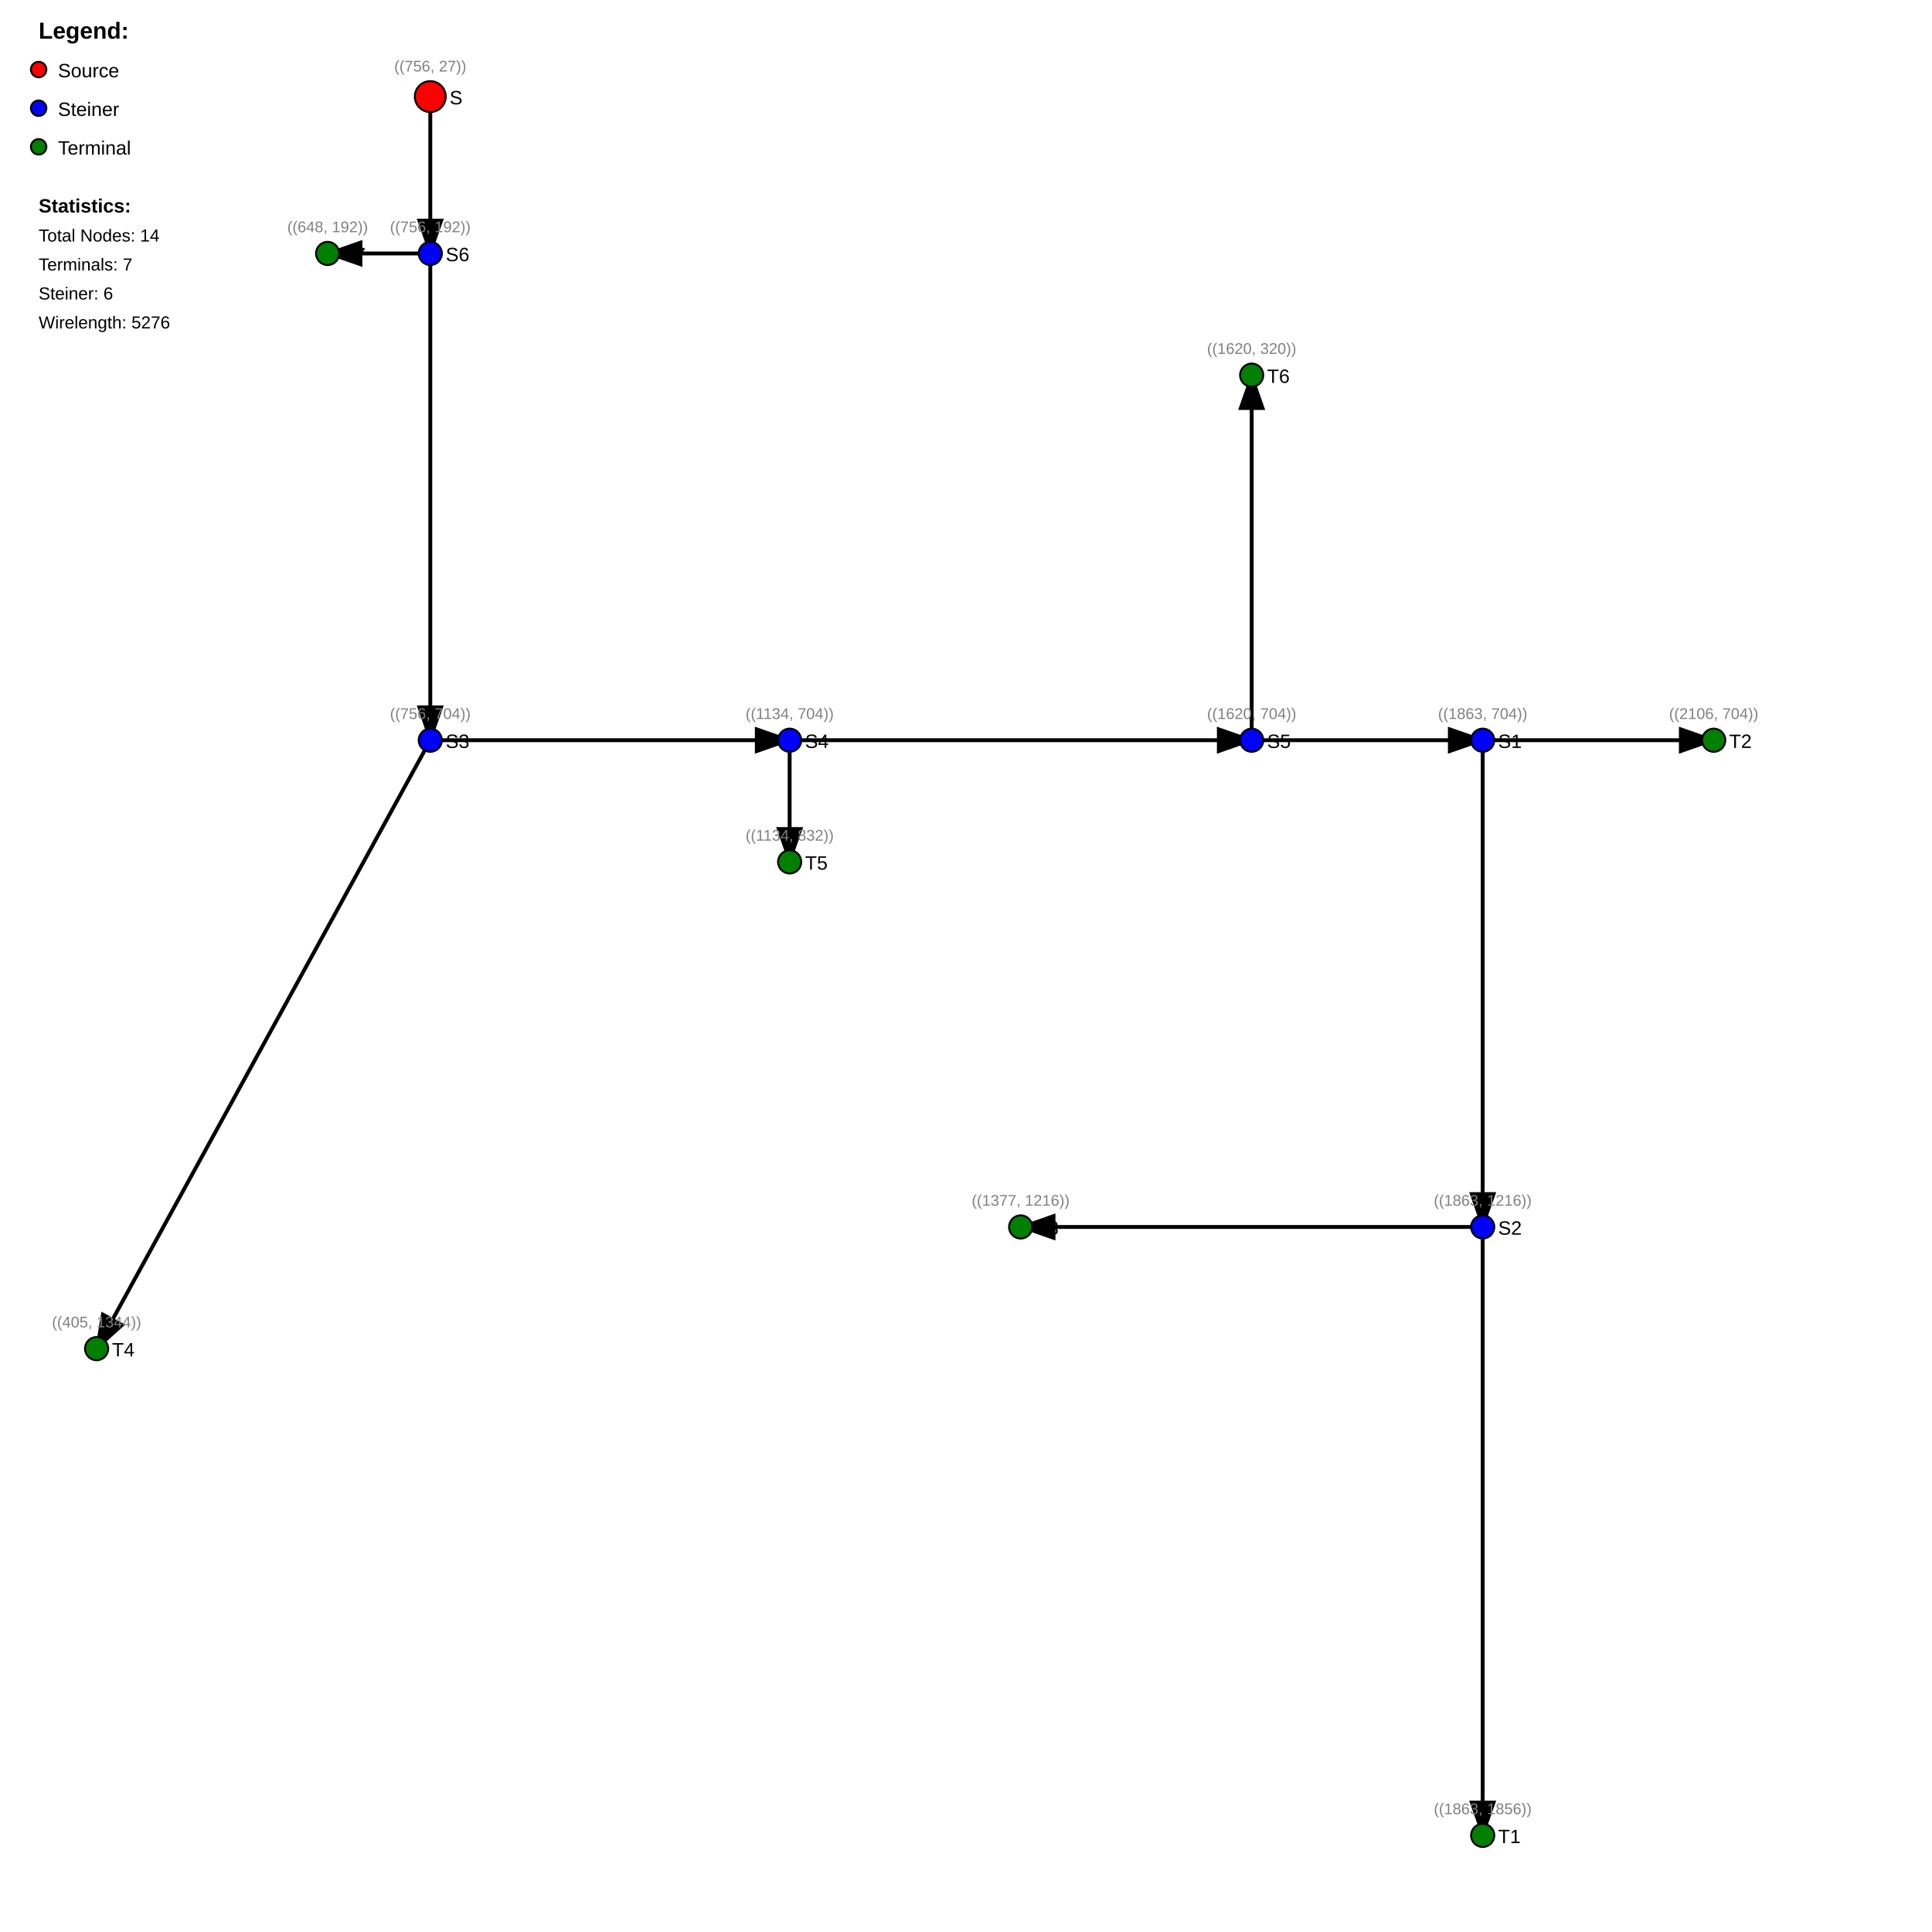
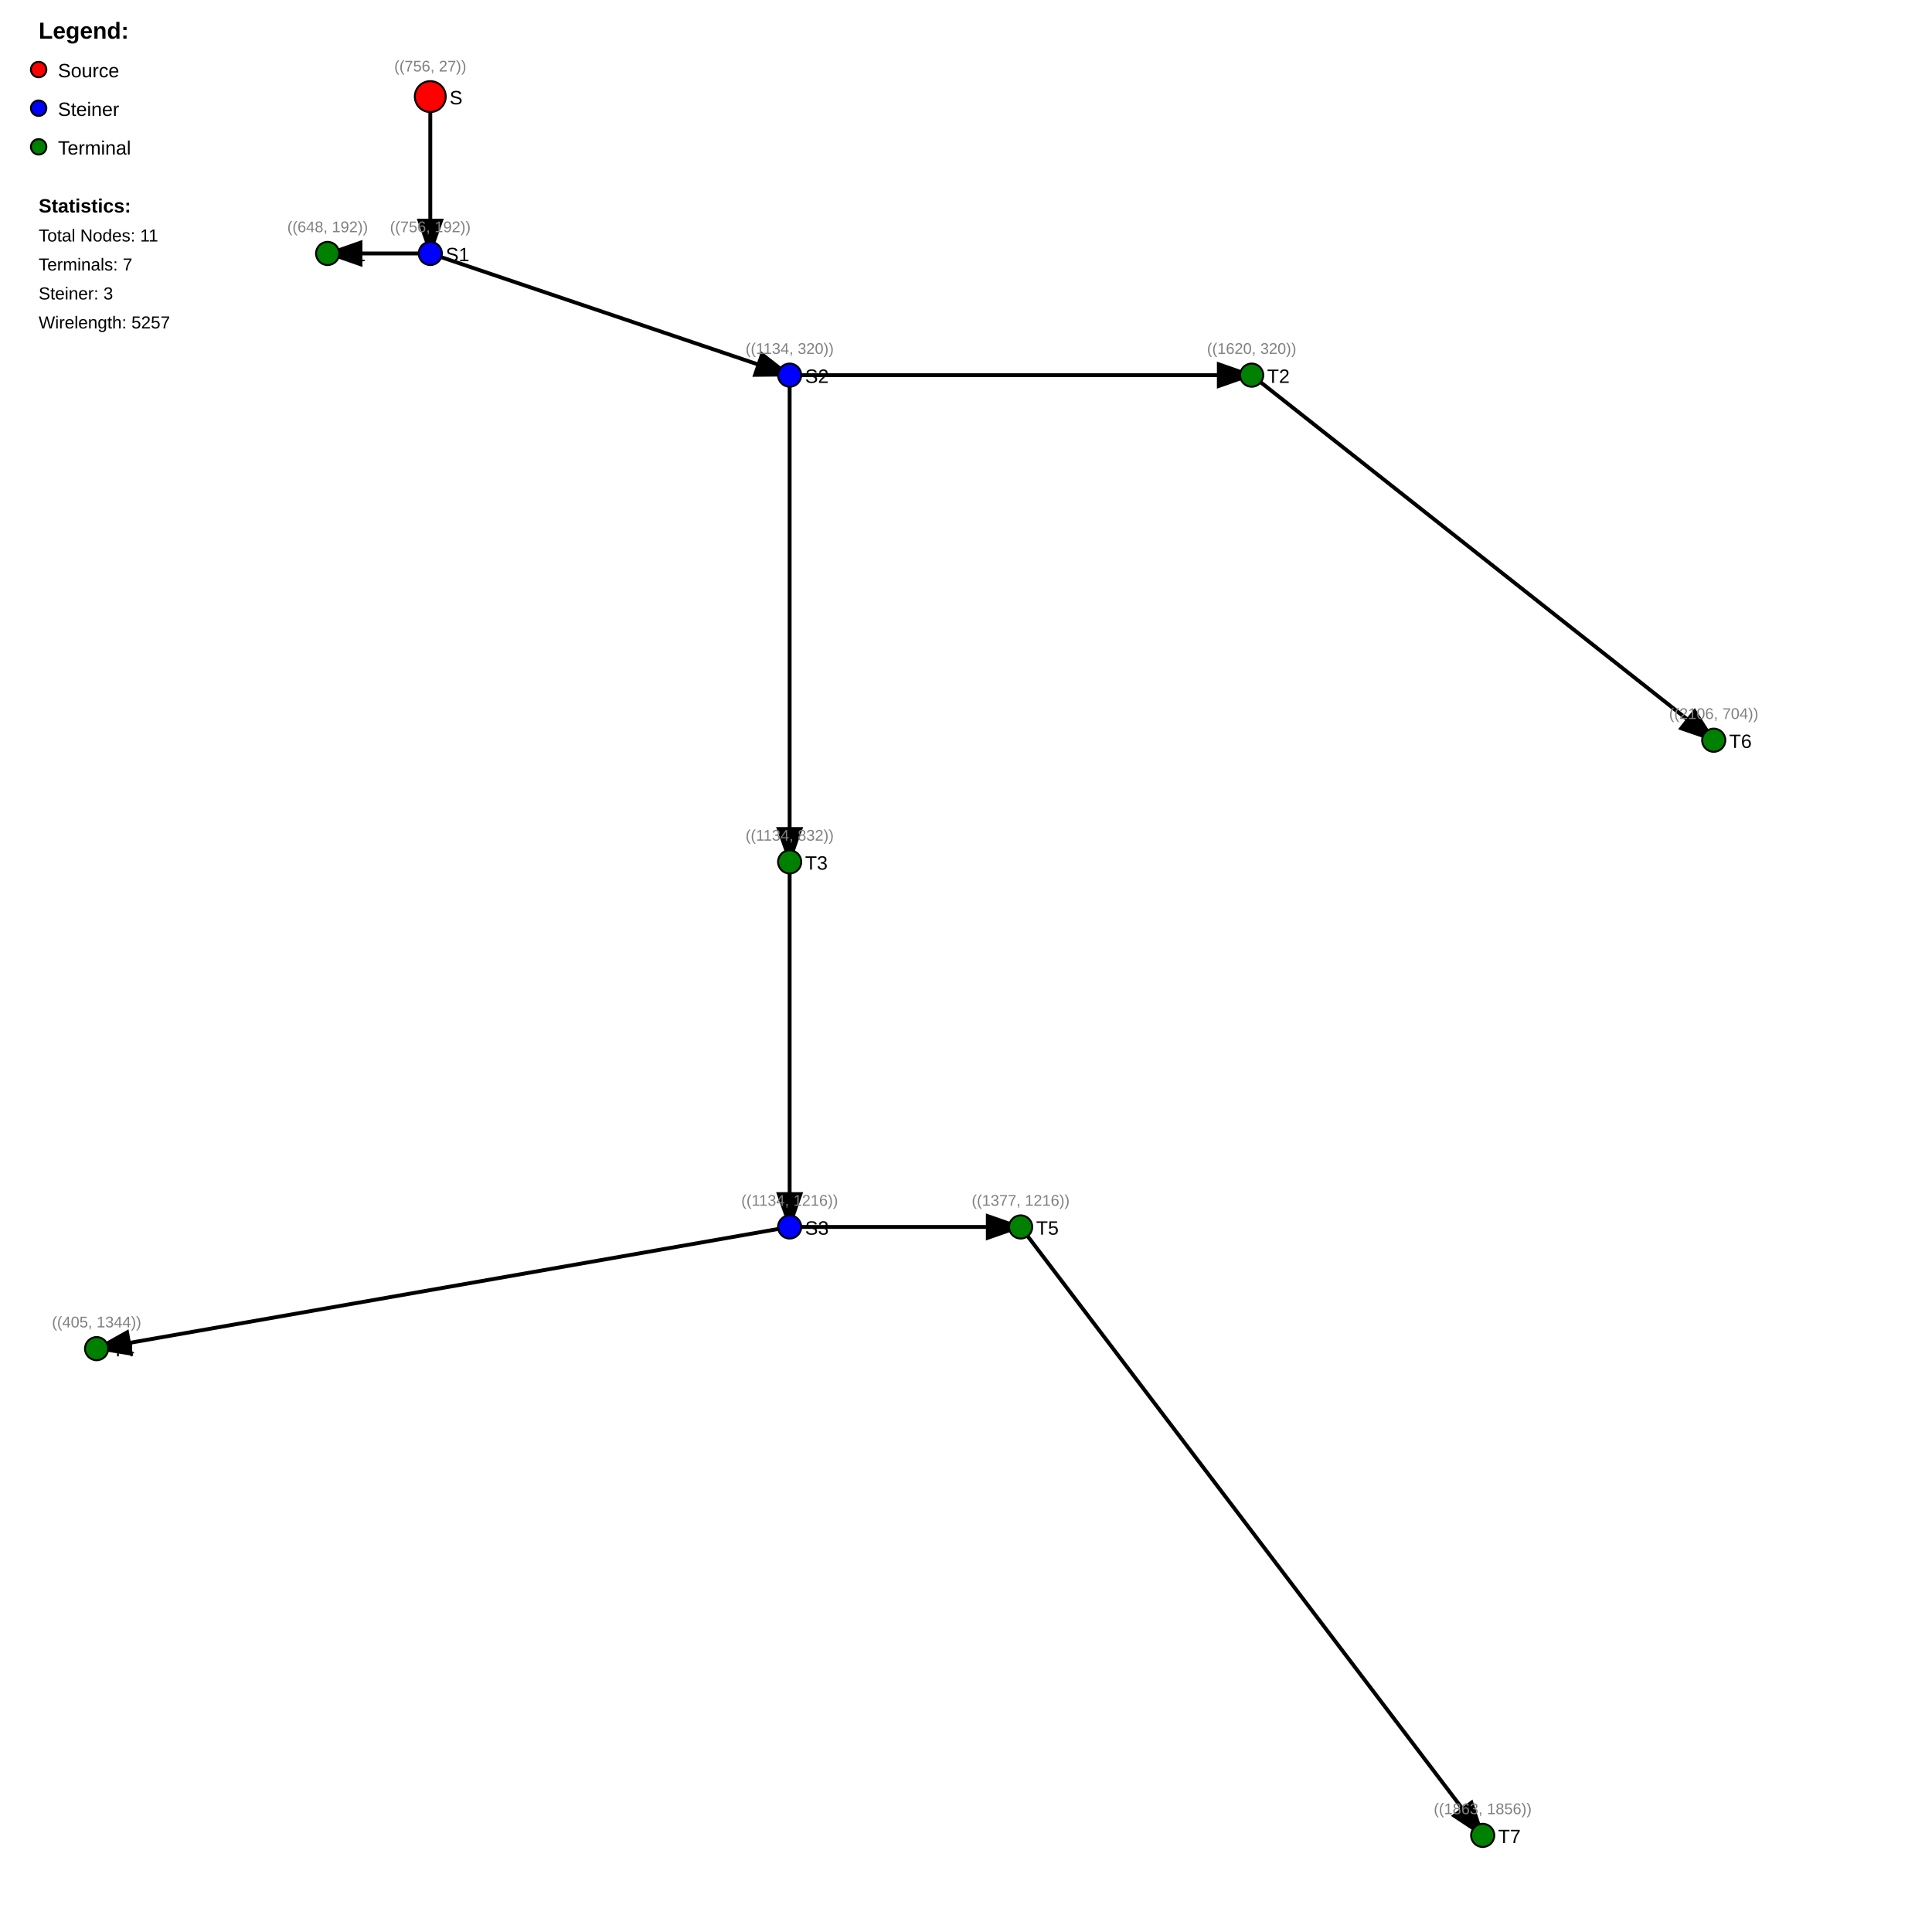
<svg xmlns="http://www.w3.org/2000/svg" width="1000" height="1000">
  <rect width="100%" height="100%" fill="white" />
  <defs>
    <marker id="arrowhead" markerWidth="10" markerHeight="7" refX="9" refY="3.5" orient="auto">
      <polygon points="0 0, 10 3.5, 0 7" fill="black" />
    </marker>
  </defs>
  <line x1="222.717" y1="50" x2="222.717" y2="131.192" stroke="black" stroke-width="2" marker-end="url(#arrowhead)" />
-   <line x1="222.717" y1="131.192" x2="222.717" y2="383.133" stroke="black" stroke-width="2" marker-end="url(#arrowhead)" />
-   <line x1="222.717" y1="383.133" x2="50" y2="698.059" stroke="black" stroke-width="2" marker-end="url(#arrowhead)" />
-   <line x1="222.717" y1="383.133" x2="408.721" y2="383.133" stroke="black" stroke-width="2" marker-end="url(#arrowhead)" />
-   <line x1="408.721" y1="383.133" x2="408.721" y2="446.118" stroke="black" stroke-width="2" marker-end="url(#arrowhead)" />
-   <line x1="408.721" y1="383.133" x2="647.868" y2="383.133" stroke="black" stroke-width="2" marker-end="url(#arrowhead)" />
-   <line x1="647.868" y1="383.133" x2="767.441" y2="383.133" stroke="black" stroke-width="2" marker-end="url(#arrowhead)" />
-   <line x1="767.441" y1="383.133" x2="887.015" y2="383.133" stroke="black" stroke-width="2" marker-end="url(#arrowhead)" />
-   <line x1="767.441" y1="383.133" x2="767.441" y2="635.074" stroke="black" stroke-width="2" marker-end="url(#arrowhead)" />
-   <line x1="767.441" y1="635.074" x2="767.441" y2="950" stroke="black" stroke-width="2" marker-end="url(#arrowhead)" />
-   <line x1="767.441" y1="635.074" x2="528.294" y2="635.074" stroke="black" stroke-width="2" marker-end="url(#arrowhead)" />
-   <line x1="647.868" y1="383.133" x2="647.868" y2="194.177" stroke="black" stroke-width="2" marker-end="url(#arrowhead)" />
  <line x1="222.717" y1="131.192" x2="169.574" y2="131.192" stroke="black" stroke-width="2" marker-end="url(#arrowhead)" />
-   <circle cx="887.015" cy="383.133" r="6" fill="green" stroke="black" stroke-width="1" />
-   <text x="895.015" y="387.133" font-family="Arial" font-size="10" fill="black">T2</text>
-   <text x="887.015" y="372.133" font-family="Arial" font-size="8" fill="gray" text-anchor="middle">((2106, 704))</text>
-   <circle cx="528.294" cy="635.074" r="6" fill="green" stroke="black" stroke-width="1" />
-   <text x="536.294" y="639.074" font-family="Arial" font-size="10" fill="black">T3</text>
-   <text x="528.294" y="624.074" font-family="Arial" font-size="8" fill="gray" text-anchor="middle">((1377, 1216))</text>
+   <line x1="222.717" y1="131.192" x2="408.721" y2="194.177" stroke="black" stroke-width="2" marker-end="url(#arrowhead)" />
+   <line x1="408.721" y1="194.177" x2="647.868" y2="194.177" stroke="black" stroke-width="2" marker-end="url(#arrowhead)" />
+   <line x1="647.868" y1="194.177" x2="887.015" y2="383.133" stroke="black" stroke-width="2" marker-end="url(#arrowhead)" />
+   <line x1="408.721" y1="194.177" x2="408.721" y2="446.118" stroke="black" stroke-width="2" marker-end="url(#arrowhead)" />
+   <line x1="408.721" y1="446.118" x2="408.721" y2="635.074" stroke="black" stroke-width="2" marker-end="url(#arrowhead)" />
+   <line x1="408.721" y1="635.074" x2="50" y2="698.059" stroke="black" stroke-width="2" marker-end="url(#arrowhead)" />
+   <line x1="408.721" y1="635.074" x2="528.294" y2="635.074" stroke="black" stroke-width="2" marker-end="url(#arrowhead)" />
+   <line x1="528.294" y1="635.074" x2="767.441" y2="950" stroke="black" stroke-width="2" marker-end="url(#arrowhead)" />
+   <circle cx="408.721" cy="194.177" r="6" fill="blue" stroke="black" stroke-width="1" />
+   <text x="416.721" y="198.177" font-family="Arial" font-size="10" fill="black">S2</text>
+   <text x="408.721" y="183.177" font-family="Arial" font-size="8" fill="gray" text-anchor="middle">((1134, 320))</text>
+   <circle cx="647.868" cy="194.177" r="6" fill="green" stroke="black" stroke-width="1" />
+   <text x="655.868" y="198.177" font-family="Arial" font-size="10" fill="black">T2</text>
+   <text x="647.868" y="183.177" font-family="Arial" font-size="8" fill="gray" text-anchor="middle">((1620, 320))</text>
  <circle cx="222.717" cy="50" r="8" fill="red" stroke="black" stroke-width="1" />
  <text x="232.717" y="54" font-family="Arial" font-size="10" fill="black">S</text>
  <text x="222.717" y="37" font-family="Arial" font-size="8" fill="gray" text-anchor="middle">((756, 27))</text>
-   <circle cx="767.441" cy="383.133" r="6" fill="blue" stroke="black" stroke-width="1" />
-   <text x="775.441" y="387.133" font-family="Arial" font-size="10" fill="black">S1</text>
-   <text x="767.441" y="372.133" font-family="Arial" font-size="8" fill="gray" text-anchor="middle">((1863, 704))</text>
+   <circle cx="222.717" cy="131.192" r="6" fill="blue" stroke="black" stroke-width="1" />
+   <text x="230.717" y="135.192" font-family="Arial" font-size="10" fill="black">S1</text>
+   <text x="222.717" y="120.192" font-family="Arial" font-size="8" fill="gray" text-anchor="middle">((756, 192))</text>
+   <circle cx="169.574" cy="131.192" r="6" fill="green" stroke="black" stroke-width="1" />
+   <text x="177.574" y="135.192" font-family="Arial" font-size="10" fill="black">T1</text>
+   <text x="169.574" y="120.192" font-family="Arial" font-size="8" fill="gray" text-anchor="middle">((648, 192))</text>
+   <circle cx="408.721" cy="446.118" r="6" fill="green" stroke="black" stroke-width="1" />
+   <text x="416.721" y="450.118" font-family="Arial" font-size="10" fill="black">T3</text>
+   <text x="408.721" y="435.118" font-family="Arial" font-size="8" fill="gray" text-anchor="middle">((1134, 832))</text>
  <circle cx="50" cy="698.059" r="6" fill="green" stroke="black" stroke-width="1" />
  <text x="58" y="702.059" font-family="Arial" font-size="10" fill="black">T4</text>
  <text x="50" y="687.059" font-family="Arial" font-size="8" fill="gray" text-anchor="middle">((405, 1344))</text>
-   <circle cx="222.717" cy="383.133" r="6" fill="blue" stroke="black" stroke-width="1" />
-   <text x="230.717" y="387.133" font-family="Arial" font-size="10" fill="black">S3</text>
-   <text x="222.717" y="372.133" font-family="Arial" font-size="8" fill="gray" text-anchor="middle">((756, 704))</text>
-   <circle cx="408.721" cy="446.118" r="6" fill="green" stroke="black" stroke-width="1" />
-   <text x="416.721" y="450.118" font-family="Arial" font-size="10" fill="black">T5</text>
-   <text x="408.721" y="435.118" font-family="Arial" font-size="8" fill="gray" text-anchor="middle">((1134, 832))</text>
-   <circle cx="222.717" cy="131.192" r="6" fill="blue" stroke="black" stroke-width="1" />
-   <text x="230.717" y="135.192" font-family="Arial" font-size="10" fill="black">S6</text>
-   <text x="222.717" y="120.192" font-family="Arial" font-size="8" fill="gray" text-anchor="middle">((756, 192))</text>
-   <circle cx="767.441" cy="635.074" r="6" fill="blue" stroke="black" stroke-width="1" />
-   <text x="775.441" y="639.074" font-family="Arial" font-size="10" fill="black">S2</text>
-   <text x="767.441" y="624.074" font-family="Arial" font-size="8" fill="gray" text-anchor="middle">((1863, 1216))</text>
-   <circle cx="408.721" cy="383.133" r="6" fill="blue" stroke="black" stroke-width="1" />
-   <text x="416.721" y="387.133" font-family="Arial" font-size="10" fill="black">S4</text>
-   <text x="408.721" y="372.133" font-family="Arial" font-size="8" fill="gray" text-anchor="middle">((1134, 704))</text>
-   <circle cx="647.868" cy="194.177" r="6" fill="green" stroke="black" stroke-width="1" />
-   <text x="655.868" y="198.177" font-family="Arial" font-size="10" fill="black">T6</text>
-   <text x="647.868" y="183.177" font-family="Arial" font-size="8" fill="gray" text-anchor="middle">((1620, 320))</text>
-   <circle cx="169.574" cy="131.192" r="6" fill="green" stroke="black" stroke-width="1" />
-   <text x="177.574" y="135.192" font-family="Arial" font-size="10" fill="black">T7</text>
-   <text x="169.574" y="120.192" font-family="Arial" font-size="8" fill="gray" text-anchor="middle">((648, 192))</text>
+   <circle cx="528.294" cy="635.074" r="6" fill="green" stroke="black" stroke-width="1" />
+   <text x="536.294" y="639.074" font-family="Arial" font-size="10" fill="black">T5</text>
+   <text x="528.294" y="624.074" font-family="Arial" font-size="8" fill="gray" text-anchor="middle">((1377, 1216))</text>
+   <circle cx="408.721" cy="635.074" r="6" fill="blue" stroke="black" stroke-width="1" />
+   <text x="416.721" y="639.074" font-family="Arial" font-size="10" fill="black">S3</text>
+   <text x="408.721" y="624.074" font-family="Arial" font-size="8" fill="gray" text-anchor="middle">((1134, 1216))</text>
+   <circle cx="887.015" cy="383.133" r="6" fill="green" stroke="black" stroke-width="1" />
+   <text x="895.015" y="387.133" font-family="Arial" font-size="10" fill="black">T6</text>
+   <text x="887.015" y="372.133" font-family="Arial" font-size="8" fill="gray" text-anchor="middle">((2106, 704))</text>
  <circle cx="767.441" cy="950" r="6" fill="green" stroke="black" stroke-width="1" />
-   <text x="775.441" y="954" font-family="Arial" font-size="10" fill="black">T1</text>
+   <text x="775.441" y="954" font-family="Arial" font-size="10" fill="black">T7</text>
  <text x="767.441" y="939" font-family="Arial" font-size="8" fill="gray" text-anchor="middle">((1863, 1856))</text>
-   <circle cx="647.868" cy="383.133" r="6" fill="blue" stroke="black" stroke-width="1" />
-   <text x="655.868" y="387.133" font-family="Arial" font-size="10" fill="black">S5</text>
-   <text x="647.868" y="372.133" font-family="Arial" font-size="8" fill="gray" text-anchor="middle">((1620, 704))</text>
  <text x="20" y="20" font-family="Arial" font-size="12" font-weight="bold">Legend:</text>
  <circle cx="20" cy="36" r="4" fill="red" stroke="black" />
  <text x="30" y="40" font-family="Arial" font-size="10">Source</text>
  <circle cx="20" cy="56" r="4" fill="blue" stroke="black" />
  <text x="30" y="60" font-family="Arial" font-size="10">Steiner</text>
  <circle cx="20" cy="76" r="4" fill="green" stroke="black" />
  <text x="30" y="80" font-family="Arial" font-size="10">Terminal</text>
  <text x="20" y="110" font-family="Arial" font-size="10" font-weight="bold">Statistics:</text>
-   <text x="20" y="125" font-family="Arial" font-size="9">Total Nodes: 14</text>
+   <text x="20" y="125" font-family="Arial" font-size="9">Total Nodes: 11</text>
  <text x="20" y="140" font-family="Arial" font-size="9">Terminals: 7</text>
-   <text x="20" y="155" font-family="Arial" font-size="9">Steiner: 6</text>
-   <text x="20" y="170" font-family="Arial" font-size="9">Wirelength: 5276</text>
+   <text x="20" y="155" font-family="Arial" font-size="9">Steiner: 3</text>
+   <text x="20" y="170" font-family="Arial" font-size="9">Wirelength: 5257</text>
</svg>
